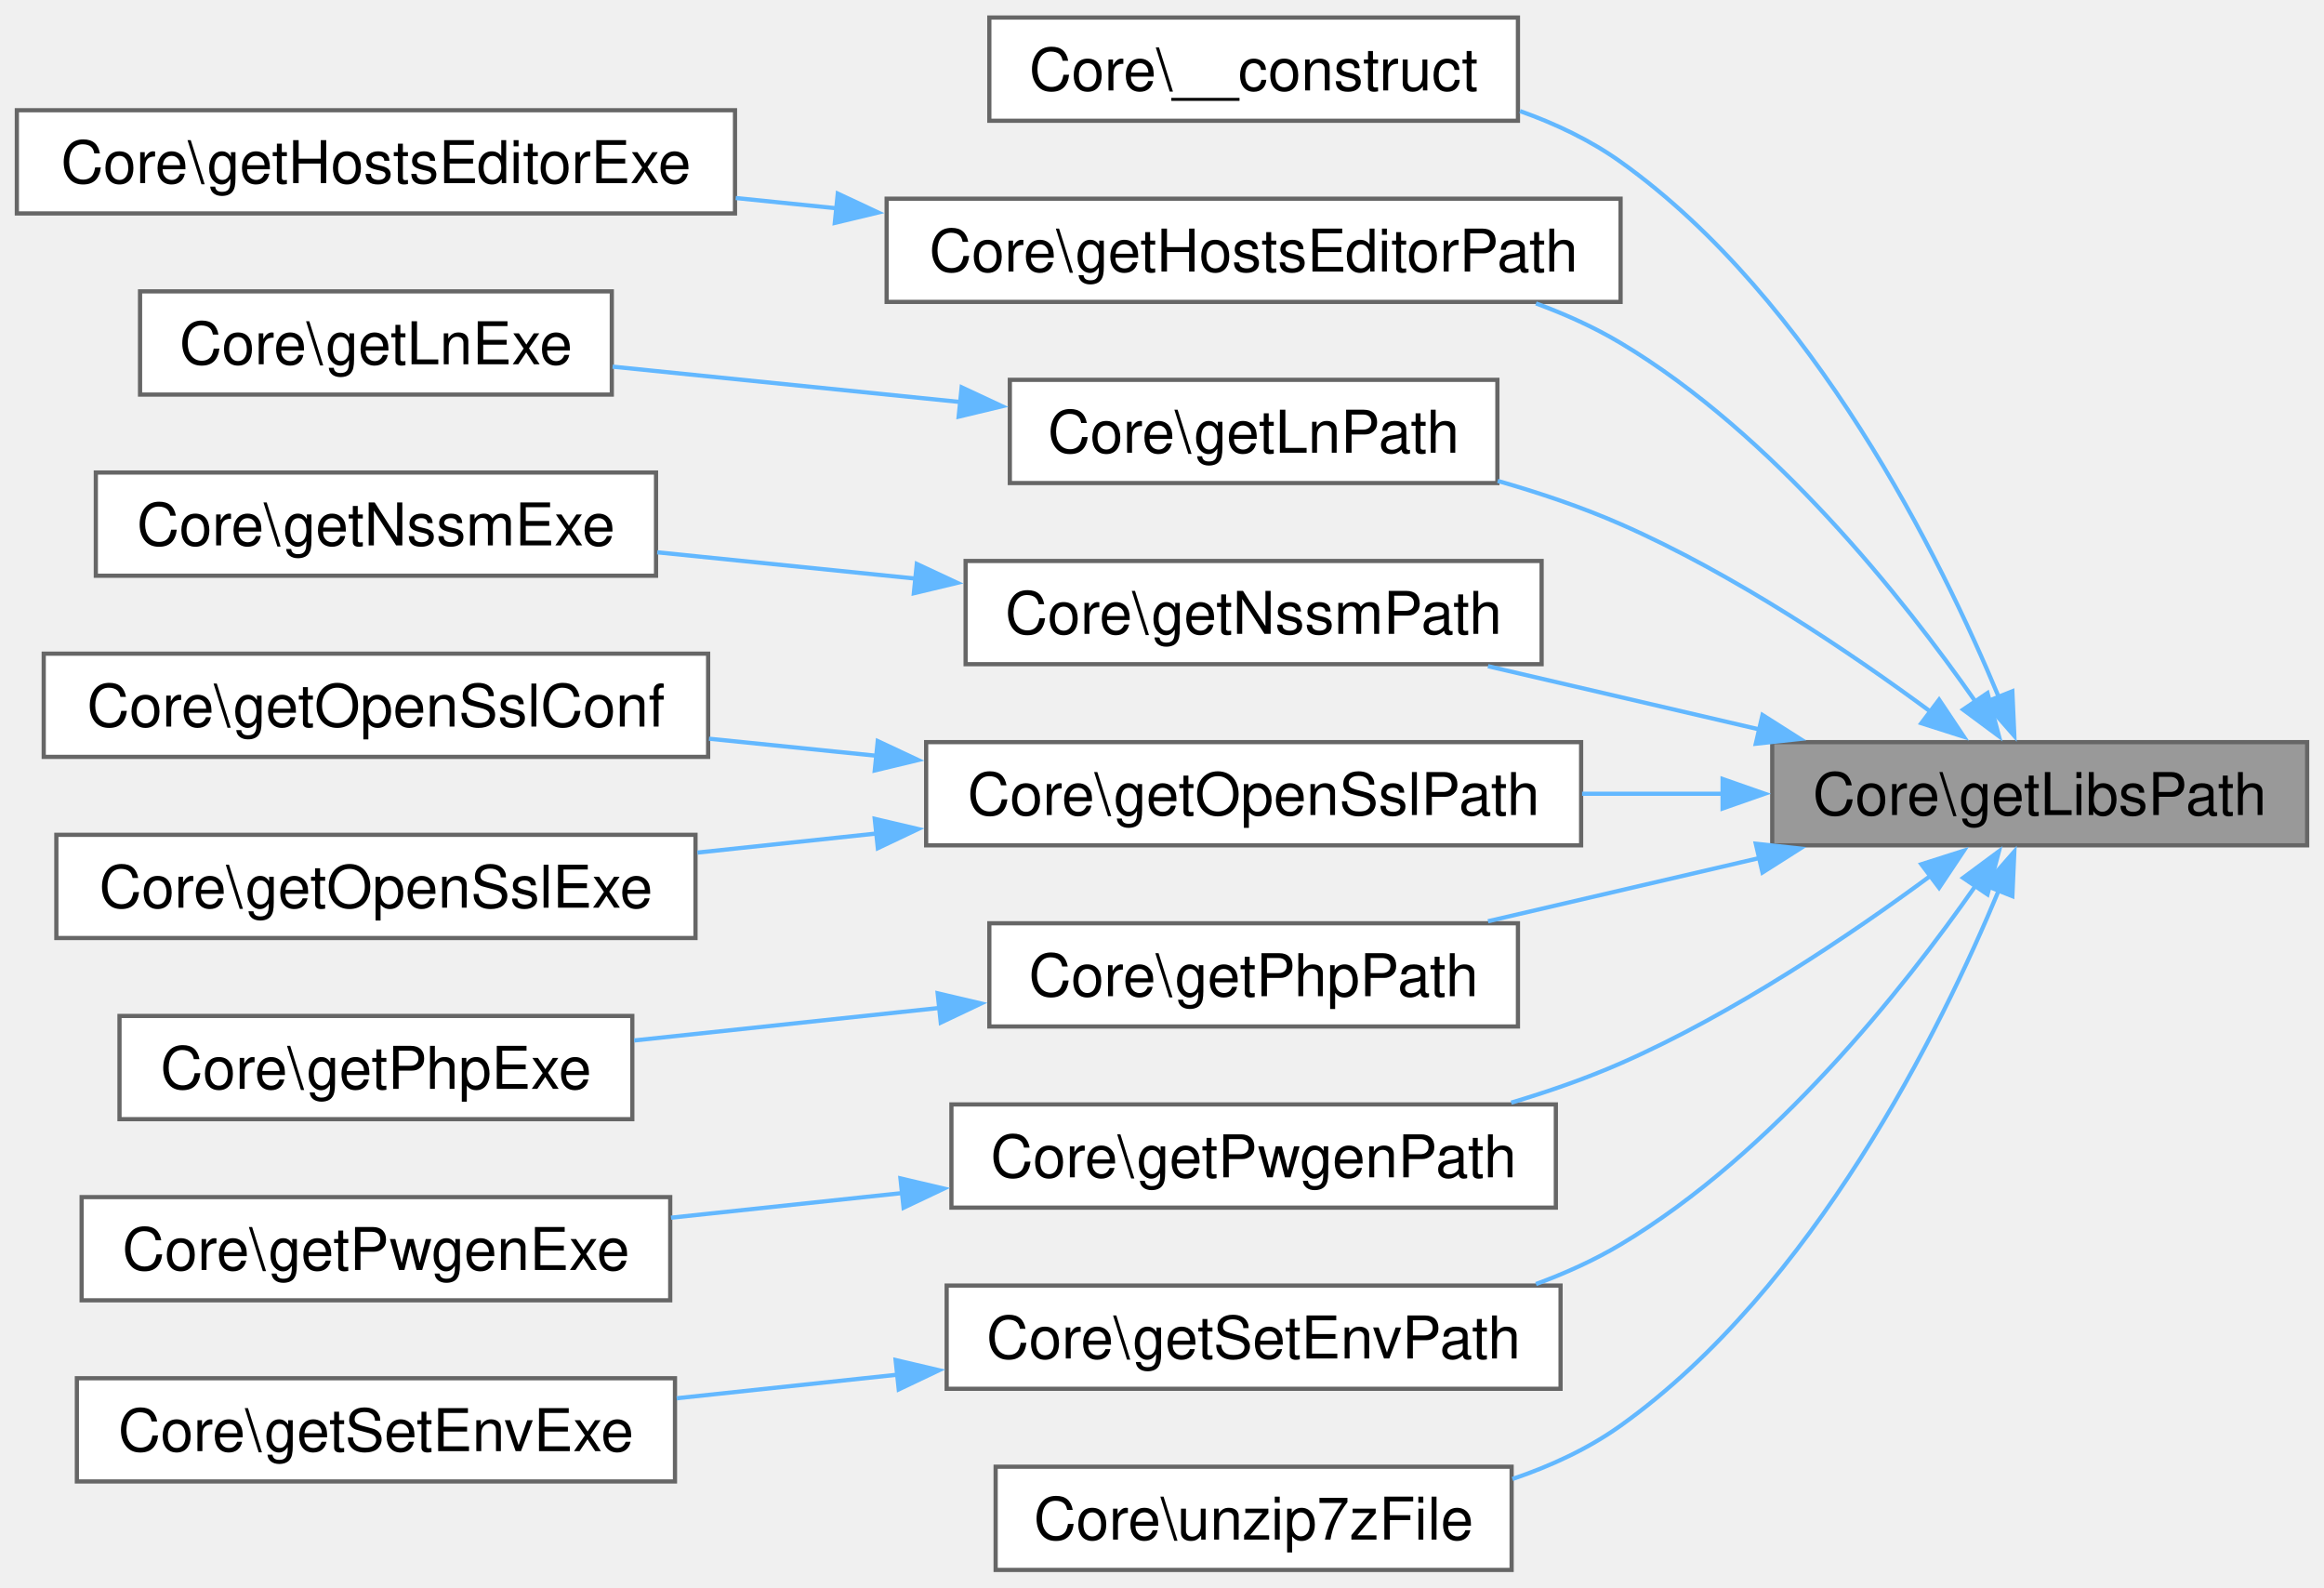
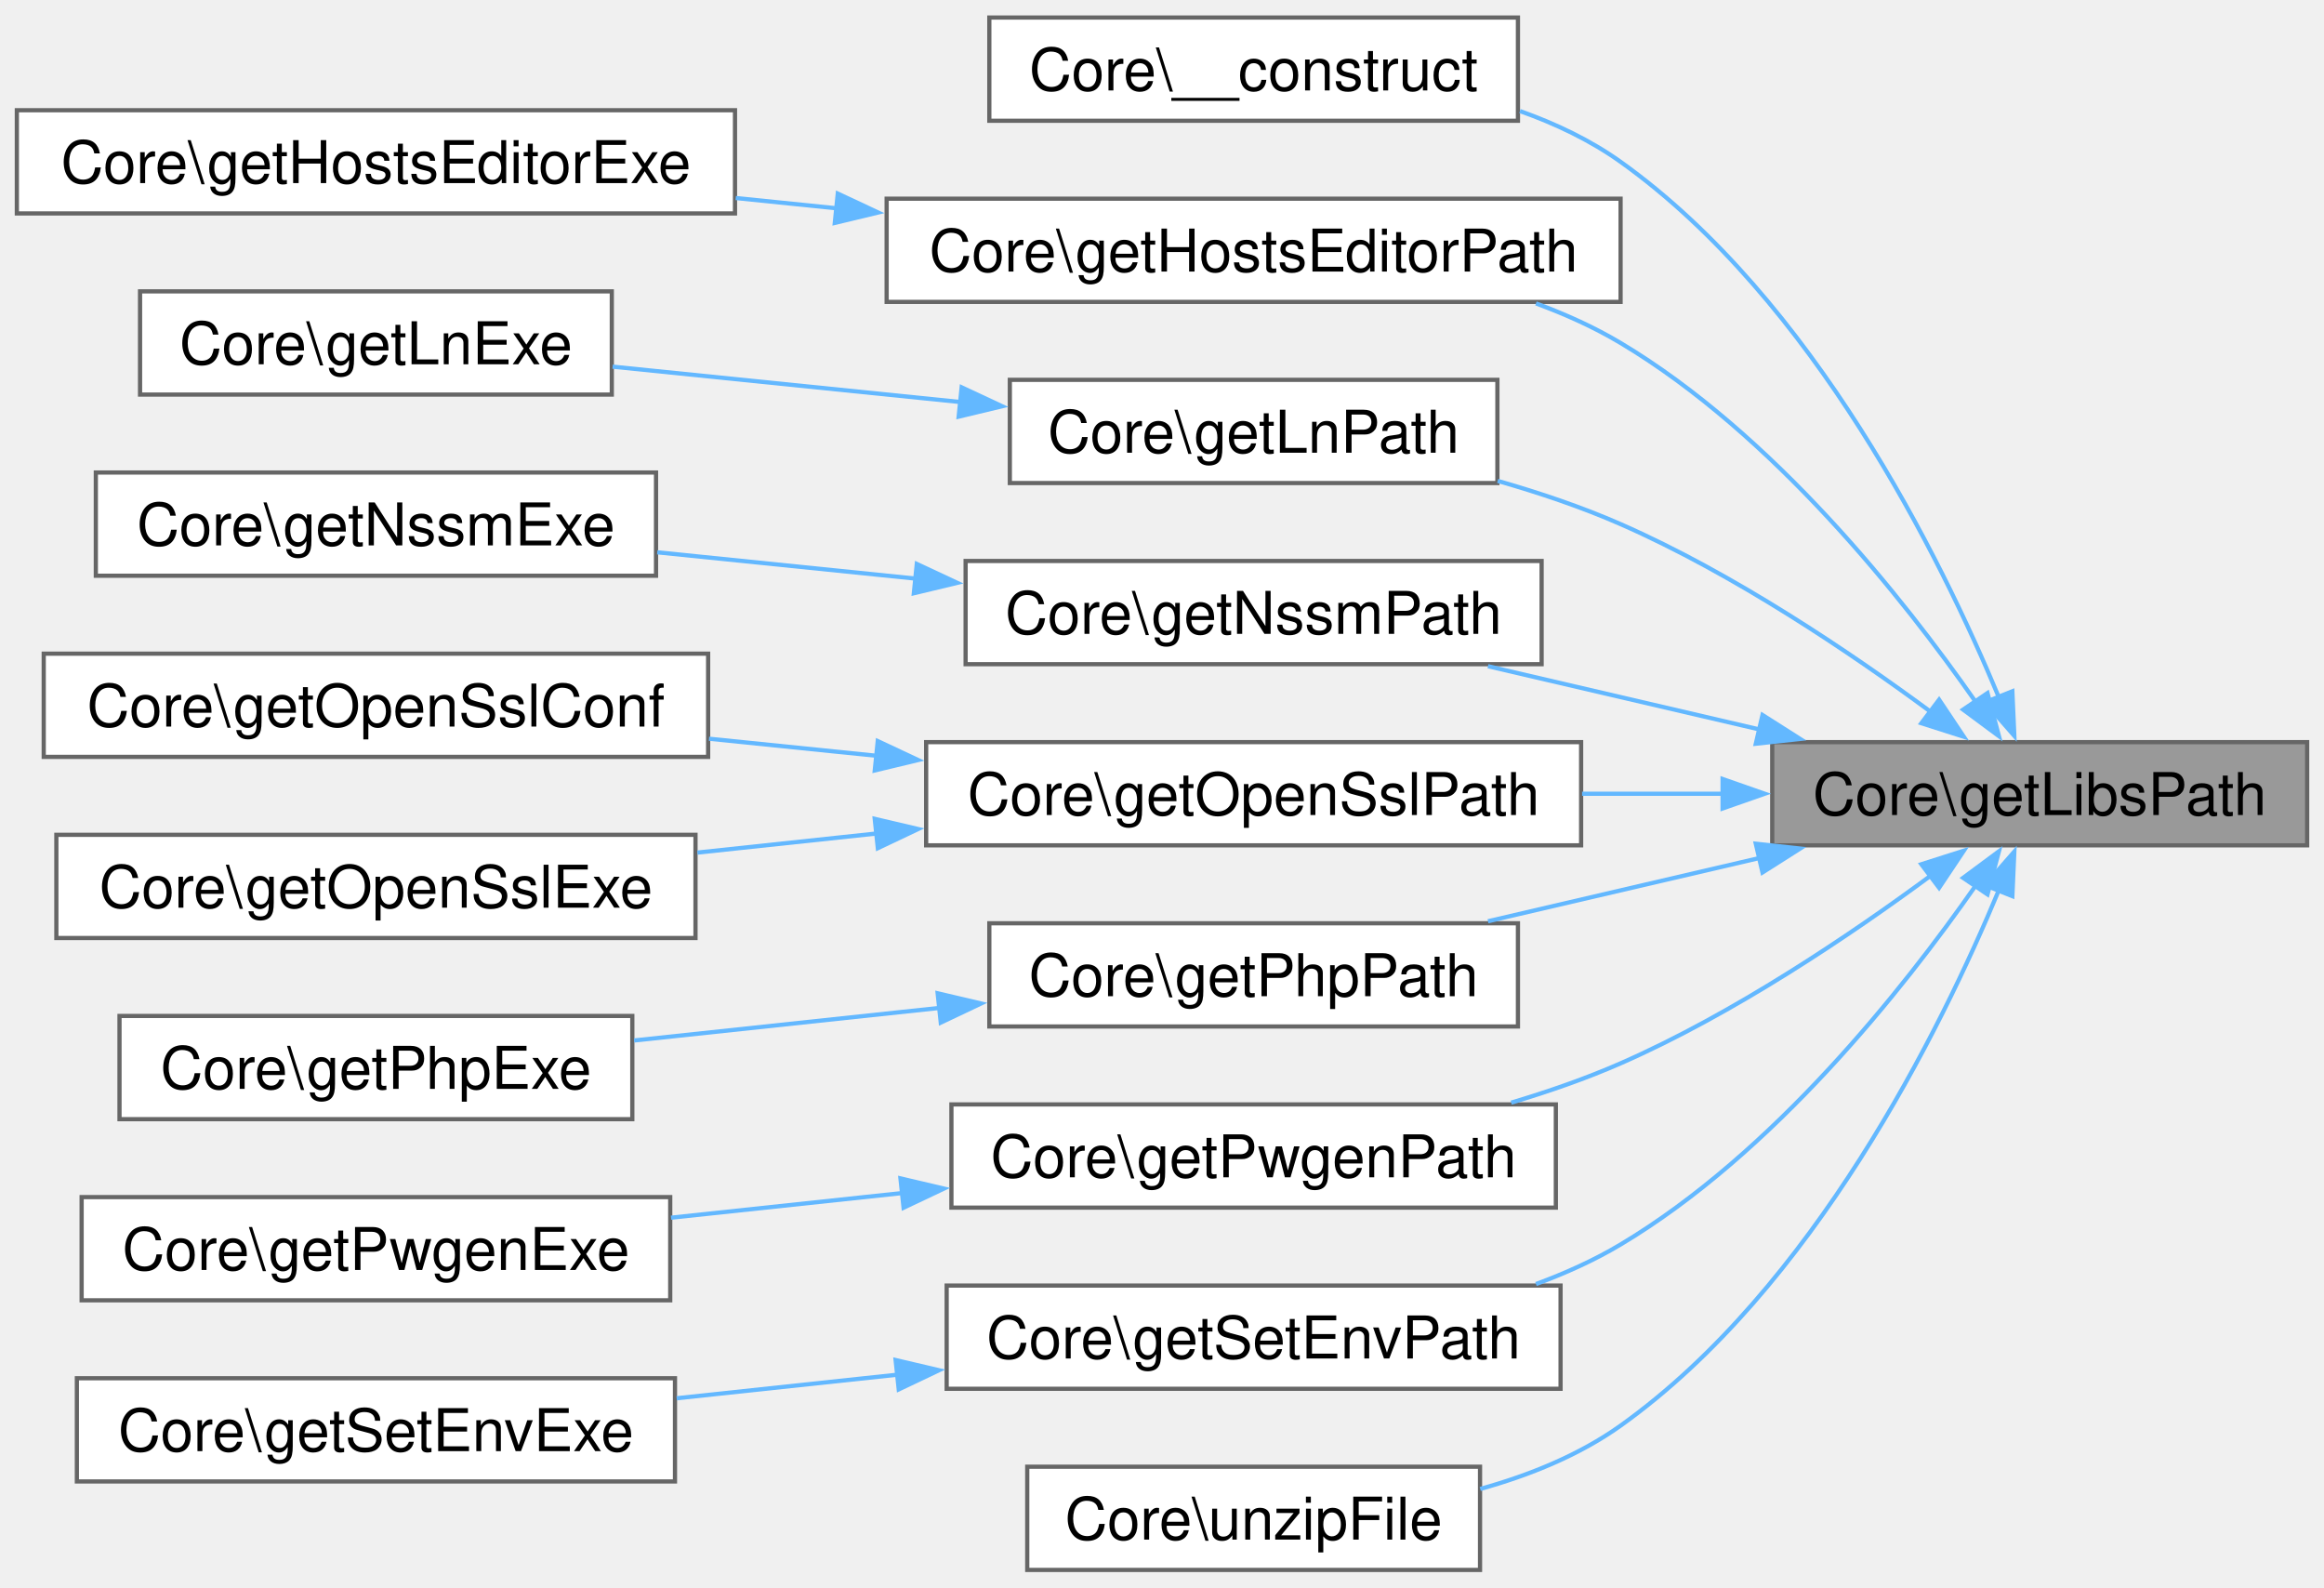
<svg xmlns="http://www.w3.org/2000/svg" xmlns:xlink="http://www.w3.org/1999/xlink" width="552pt" height="377pt" viewBox="0.00 0.00 551.75 376.50">
  <g id="graph0" class="graph" transform="scale(1 1) rotate(0) translate(4 372.5)">
    <g id="Node000001" class="node">
      <g id="a_Node000001">
        <a xlink:title=" ">
          <polygon fill="#999999" stroke="#666666" points="543.75,-196.5 416.75,-196.5 416.75,-172 543.75,-172 543.75,-196.5" />
          <text text-anchor="middle" x="480.25" y="-179.2" font-family="Helvetica,sans-Serif" font-size="14.00">Core\getLibsPath</text>
        </a>
      </g>
    </g>
    <g id="Node000002" class="node">
      <g id="a_Node000002">
        <a xlink:href="../../db/d6d/classCore.html#a9351a0947d0307728d3b199a0269fc03" target="_top" xlink:title=" ">
          <polygon fill="white" stroke="#666666" points="356.38,-368.5 230.88,-368.5 230.88,-344 356.38,-344 356.38,-368.5" />
          <text text-anchor="middle" x="293.62" y="-351.2" font-family="Helvetica,sans-Serif" font-size="14.00">Core\__construct</text>
        </a>
      </g>
    </g>
    <g id="edge1_Node000001_Node000002" class="edge">
      <g id="a_edge1_Node000001_Node000002">
        <a xlink:title=" ">
          <path fill="none" stroke="#63b8ff" d="M470.59,-207.06C456.78,-240.28 426.57,-301.54 380.75,-334.25 373.59,-339.36 365.35,-343.29 356.86,-346.3" />
          <polygon fill="#63b8ff" stroke="#63b8ff" points="473.76,-208.57 474.23,-197.98 467.26,-205.96 473.76,-208.57" />
        </a>
      </g>
    </g>
    <g id="Node000003" class="node">
      <g id="a_Node000003">
        <a xlink:href="../../db/d6d/classCore.html#aaa8a3765bbcfad435d6cd026fd42e433" target="_top" xlink:title=" ">
          <polygon fill="white" stroke="#666666" points="380.75,-325.5 206.5,-325.5 206.5,-301 380.75,-301 380.75,-325.5" />
          <text text-anchor="middle" x="293.62" y="-308.2" font-family="Helvetica,sans-Serif" font-size="14.00">Core\getHostsEditorPath</text>
        </a>
      </g>
    </g>
    <g id="edge2_Node000001_Node000003" class="edge">
      <g id="a_edge2_Node000001_Node000003">
        <a xlink:title=" ">
          <path fill="none" stroke="#63b8ff" d="M464.98,-206.16C447.88,-230.62 416.98,-269.61 380.75,-291.25 374.52,-294.97 367.68,-298.06 360.66,-300.64" />
          <polygon fill="#63b8ff" stroke="#63b8ff" points="467.86,-208.15 470.58,-197.91 462.07,-204.22 467.86,-208.15" />
        </a>
      </g>
    </g>
    <g id="Node000005" class="node">
      <g id="a_Node000005">
        <a xlink:href="../../db/d6d/classCore.html#a0e65076ea5645b04226abd296e098945" target="_top" xlink:title=" ">
          <polygon fill="white" stroke="#666666" points="351.5,-282.5 235.75,-282.5 235.75,-258 351.5,-258 351.5,-282.5" />
          <text text-anchor="middle" x="293.62" y="-265.2" font-family="Helvetica,sans-Serif" font-size="14.00">Core\getLnPath</text>
        </a>
      </g>
    </g>
    <g id="edge4_Node000001_Node000005" class="edge">
      <g id="a_edge4_Node000001_Node000005">
        <a xlink:title=" ">
          <path fill="none" stroke="#63b8ff" d="M454.52,-203.59C435.34,-217.76 407.59,-236.48 380.75,-248.25 371.56,-252.28 361.49,-255.68 351.57,-258.51" />
          <polygon fill="#63b8ff" stroke="#63b8ff" points="456.37,-206.58 462.25,-197.77 452.15,-200.99 456.37,-206.58" />
        </a>
      </g>
    </g>
    <g id="Node000007" class="node">
      <g id="a_Node000007">
        <a xlink:href="../../db/d6d/classCore.html#a11ba156aab2ab9b28b3f0632d8712a47" target="_top" xlink:title=" ">
          <polygon fill="white" stroke="#666666" points="362,-239.5 225.25,-239.5 225.25,-215 362,-215 362,-239.5" />
          <text text-anchor="middle" x="293.62" y="-222.2" font-family="Helvetica,sans-Serif" font-size="14.00">Core\getNssmPath</text>
        </a>
      </g>
    </g>
    <g id="edge6_Node000001_Node000007" class="edge">
      <g id="a_edge6_Node000001_Node000007">
        <a xlink:title=" ">
          <path fill="none" stroke="#63b8ff" d="M413.71,-199.51C392.62,-204.43 369.49,-209.81 349.27,-214.52" />
          <polygon fill="#63b8ff" stroke="#63b8ff" points="414.44,-202.94 423.38,-197.26 412.85,-196.12 414.44,-202.94" />
        </a>
      </g>
    </g>
    <g id="Node000009" class="node">
      <g id="a_Node000009">
        <a xlink:href="../../db/d6d/classCore.html#a3d4a3c8cf947d0141ab5a514674e3b02" target="_top" xlink:title=" ">
          <polygon fill="white" stroke="#666666" points="371.38,-196.5 215.88,-196.5 215.88,-172 371.38,-172 371.38,-196.5" />
          <text text-anchor="middle" x="293.62" y="-179.2" font-family="Helvetica,sans-Serif" font-size="14.00">Core\getOpenSslPath</text>
        </a>
      </g>
    </g>
    <g id="edge8_Node000001_Node000009" class="edge">
      <g id="a_edge8_Node000001_Node000009">
        <a xlink:title=" ">
          <path fill="none" stroke="#63b8ff" d="M405.14,-184.25C394.1,-184.25 382.7,-184.25 371.61,-184.25" />
          <polygon fill="#63b8ff" stroke="#63b8ff" points="404.97,-187.75 414.97,-184.25 404.97,-180.75 404.97,-187.75" />
        </a>
      </g>
    </g>
    <g id="Node000012" class="node">
      <g id="a_Node000012">
        <a xlink:href="../../db/d6d/classCore.html#a3d5b01fdc9a92330b3caf1b1c0656cef" target="_top" xlink:title=" ">
          <polygon fill="white" stroke="#666666" points="356.38,-153.5 230.88,-153.5 230.88,-129 356.38,-129 356.38,-153.5" />
          <text text-anchor="middle" x="293.62" y="-136.2" font-family="Helvetica,sans-Serif" font-size="14.00">Core\getPhpPath</text>
        </a>
      </g>
    </g>
    <g id="edge11_Node000001_Node000012" class="edge">
      <g id="a_edge11_Node000001_Node000012">
        <a xlink:title=" ">
          <path fill="none" stroke="#63b8ff" d="M413.71,-168.99C392.62,-164.07 369.49,-158.69 349.27,-153.98" />
          <polygon fill="#63b8ff" stroke="#63b8ff" points="412.85,-172.38 423.38,-171.24 414.44,-165.56 412.85,-172.38" />
        </a>
      </g>
    </g>
    <g id="Node000014" class="node">
      <g id="a_Node000014">
        <a xlink:href="../../db/d6d/classCore.html#a50fd822467d3ba49c43c6cec584f4217" target="_top" xlink:title=" ">
          <polygon fill="white" stroke="#666666" points="365.38,-110.5 221.88,-110.5 221.88,-86 365.38,-86 365.38,-110.5" />
          <text text-anchor="middle" x="293.62" y="-93.2" font-family="Helvetica,sans-Serif" font-size="14.00">Core\getPwgenPath</text>
        </a>
      </g>
    </g>
    <g id="edge13_Node000001_Node000014" class="edge">
      <g id="a_edge13_Node000001_Node000014">
        <a xlink:title=" ">
          <path fill="none" stroke="#63b8ff" d="M454.52,-164.91C435.34,-150.74 407.59,-132.02 380.75,-120.25 372.55,-116.66 363.65,-113.56 354.78,-110.92" />
          <polygon fill="#63b8ff" stroke="#63b8ff" points="452.15,-167.51 462.25,-170.73 456.37,-161.92 452.15,-167.51" />
        </a>
      </g>
    </g>
    <g id="Node000016" class="node">
      <g id="a_Node000016">
        <a xlink:href="../../db/d6d/classCore.html#a74322acdd9baf46c21f141e7d945fb4b" target="_top" xlink:title=" ">
          <polygon fill="white" stroke="#666666" points="366.5,-67.5 220.75,-67.5 220.75,-43 366.5,-43 366.5,-67.5" />
          <text text-anchor="middle" x="293.62" y="-50.2" font-family="Helvetica,sans-Serif" font-size="14.00">Core\getSetEnvPath</text>
        </a>
      </g>
    </g>
    <g id="edge15_Node000001_Node000016" class="edge">
      <g id="a_edge15_Node000001_Node000016">
        <a xlink:title=" ">
          <path fill="none" stroke="#63b8ff" d="M464.98,-162.34C447.88,-137.88 416.98,-98.89 380.75,-77.25 374.52,-73.53 367.68,-70.44 360.66,-67.86" />
          <polygon fill="#63b8ff" stroke="#63b8ff" points="462.07,-164.28 470.58,-170.59 467.86,-160.35 462.07,-164.28" />
        </a>
      </g>
    </g>
    <g id="Node000018" class="node">
      <g id="a_Node000018">
-         <a xlink:href="../../db/d6d/classCore.html#a9359269a005c6b902f04d73b995eafc7" target="_top" xlink:title=" ">
-           <polygon fill="white" stroke="#666666" points="354.88,-24.5 232.38,-24.5 232.38,0 354.88,0 354.88,-24.5" />
-           <text text-anchor="middle" x="293.62" y="-7.2" font-family="Helvetica,sans-Serif" font-size="14.00">Core\unzip7zFile</text>
+         <a xlink:href="../../db/d6d/classCore.html#a840b79980f468e326e9f64b996cc41f0" target="_top" xlink:title=" ">
+           <polygon fill="white" stroke="#666666" points="347.38,-24.5 239.88,-24.5 239.88,0 347.38,0 347.38,-24.5" />
+           <text text-anchor="middle" x="293.62" y="-7.2" font-family="Helvetica,sans-Serif" font-size="14.00">Core\unzipFile</text>
        </a>
      </g>
    </g>
    <g id="edge17_Node000001_Node000018" class="edge">
      <g id="a_edge17_Node000001_Node000018">
        <a xlink:title=" ">
-           <path fill="none" stroke="#63b8ff" d="M470.59,-161.44C456.78,-128.22 426.57,-66.96 380.75,-34.25 373.09,-28.78 364.19,-24.67 355.07,-21.58" />
+           <path fill="none" stroke="#63b8ff" d="M470.59,-161.44C456.78,-128.22 426.57,-66.96 380.75,-34.25 370.95,-27.26 359.13,-22.48 347.43,-19.22" />
          <polygon fill="#63b8ff" stroke="#63b8ff" points="467.26,-162.54 474.23,-170.52 473.76,-159.93 467.26,-162.54" />
        </a>
      </g>
    </g>
    <g id="Node000004" class="node">
      <g id="a_Node000004">
        <a xlink:href="../../db/d6d/classCore.html#a50b7a8e5f672fd8fb5ac55be442a68f6" target="_top" xlink:title=" ">
          <polygon fill="white" stroke="#666666" points="170.5,-346.5 0,-346.5 0,-322 170.5,-322 170.5,-346.5" />
          <text text-anchor="middle" x="85.25" y="-329.2" font-family="Helvetica,sans-Serif" font-size="14.00">Core\getHostsEditorExe</text>
        </a>
      </g>
    </g>
    <g id="edge3_Node000003_Node000004" class="edge">
      <g id="a_edge3_Node000003_Node000004">
        <a xlink:title=" ">
          <path fill="none" stroke="#63b8ff" d="M194.7,-323.21C186.66,-324.03 178.59,-324.85 170.67,-325.66" />
          <polygon fill="#63b8ff" stroke="#63b8ff" points="194.9,-326.71 204.49,-322.22 194.19,-319.75 194.9,-326.71" />
        </a>
      </g>
    </g>
    <g id="Node000006" class="node">
      <g id="a_Node000006">
        <a xlink:href="../../db/d6d/classCore.html#acebfa205121665e9d188ea31edf0538b" target="_top" xlink:title=" ">
          <polygon fill="white" stroke="#666666" points="141.25,-303.5 29.25,-303.5 29.25,-279 141.25,-279 141.25,-303.5" />
          <text text-anchor="middle" x="85.25" y="-286.2" font-family="Helvetica,sans-Serif" font-size="14.00">Core\getLnExe</text>
        </a>
      </g>
    </g>
    <g id="edge5_Node000005_Node000006" class="edge">
      <g id="a_edge5_Node000005_Node000006">
        <a xlink:title=" ">
          <path fill="none" stroke="#63b8ff" d="M224.14,-277.22C197.27,-279.95 166.86,-283.05 141.44,-285.63" />
          <polygon fill="#63b8ff" stroke="#63b8ff" points="224.31,-280.72 233.91,-276.23 223.6,-273.76 224.31,-280.72" />
        </a>
      </g>
    </g>
    <g id="Node000008" class="node">
      <g id="a_Node000008">
        <a xlink:href="../../db/d6d/classCore.html#aa808400fffba4c5068bb1d5a12a0ce91" target="_top" xlink:title=" ">
          <polygon fill="white" stroke="#666666" points="151.75,-260.5 18.75,-260.5 18.75,-236 151.75,-236 151.75,-260.5" />
          <text text-anchor="middle" x="85.25" y="-243.2" font-family="Helvetica,sans-Serif" font-size="14.00">Core\getNssmExe</text>
        </a>
      </g>
    </g>
    <g id="edge7_Node000007_Node000008" class="edge">
      <g id="a_edge7_Node000007_Node000008">
        <a xlink:title=" ">
          <path fill="none" stroke="#63b8ff" d="M213.34,-235.32C193.09,-237.38 171.54,-239.57 152.04,-241.56" />
          <polygon fill="#63b8ff" stroke="#63b8ff" points="213.66,-238.8 223.26,-234.31 212.96,-231.84 213.66,-238.8" />
        </a>
      </g>
    </g>
    <g id="Node000010" class="node">
      <g id="a_Node000010">
        <a xlink:href="../../db/d6d/classCore.html#aefa0a11e108f7a641c033d21ce1274ef" target="_top" xlink:title=" ">
          <polygon fill="white" stroke="#666666" points="164.12,-217.5 6.38,-217.5 6.38,-193 164.12,-193 164.12,-217.5" />
          <text text-anchor="middle" x="85.25" y="-200.2" font-family="Helvetica,sans-Serif" font-size="14.00">Core\getOpenSslConf</text>
        </a>
      </g>
    </g>
    <g id="edge9_Node000009_Node000010" class="edge">
      <g id="a_edge9_Node000009_Node000010">
        <a xlink:title=" ">
          <path fill="none" stroke="#63b8ff" d="M204.4,-193.23C191.08,-194.58 177.41,-195.97 164.33,-197.31" />
          <polygon fill="#63b8ff" stroke="#63b8ff" points="204.39,-196.75 213.98,-192.25 203.68,-189.78 204.39,-196.75" />
        </a>
      </g>
    </g>
    <g id="Node000011" class="node">
      <g id="a_Node000011">
        <a xlink:href="../../db/d6d/classCore.html#ad5e3289810096c94cfd7aec7acf62aa1" target="_top" xlink:title=" ">
          <polygon fill="white" stroke="#666666" points="161.12,-174.5 9.38,-174.5 9.38,-150 161.12,-150 161.12,-174.5" />
          <text text-anchor="middle" x="85.25" y="-157.2" font-family="Helvetica,sans-Serif" font-size="14.00">Core\getOpenSslExe</text>
        </a>
      </g>
    </g>
    <g id="edge10_Node000009_Node000011" class="edge">
      <g id="a_edge10_Node000009_Node000011">
        <a xlink:title=" ">
          <path fill="none" stroke="#63b8ff" d="M204.2,-174.82C190.01,-173.31 175.43,-171.76 161.58,-170.28" />
          <polygon fill="#63b8ff" stroke="#63b8ff" points="203.67,-178.29 213.98,-175.87 204.41,-171.33 203.67,-178.29" />
        </a>
      </g>
    </g>
    <g id="Node000013" class="node">
      <g id="a_Node000013">
        <a xlink:href="../../db/d6d/classCore.html#ae1876a4693544ef821510bc8a7ae45eb" target="_top" xlink:title=" ">
          <polygon fill="white" stroke="#666666" points="146.12,-131.5 24.37,-131.5 24.37,-107 146.12,-107 146.12,-131.5" />
          <text text-anchor="middle" x="85.25" y="-114.2" font-family="Helvetica,sans-Serif" font-size="14.00">Core\getPhpExe</text>
        </a>
      </g>
    </g>
    <g id="edge12_Node000012_Node000013" class="edge">
      <g id="a_edge12_Node000012_Node000013">
        <a xlink:title=" ">
          <path fill="none" stroke="#63b8ff" d="M218.98,-133.4C195.23,-130.87 169.21,-128.09 146.55,-125.68" />
          <polygon fill="#63b8ff" stroke="#63b8ff" points="218.61,-136.88 228.92,-134.46 219.35,-129.92 218.61,-136.88" />
        </a>
      </g>
    </g>
    <g id="Node000015" class="node">
      <g id="a_Node000015">
        <a xlink:href="../../db/d6d/classCore.html#a3c0be1de9d562ac8cbeb1ea608acff2d" target="_top" xlink:title=" ">
          <polygon fill="white" stroke="#666666" points="155.12,-88.5 15.38,-88.5 15.38,-64 155.12,-64 155.12,-88.5" />
          <text text-anchor="middle" x="85.25" y="-71.2" font-family="Helvetica,sans-Serif" font-size="14.00">Core\getPwgenExe</text>
        </a>
      </g>
    </g>
    <g id="edge14_Node000014_Node000015" class="edge">
      <g id="a_edge14_Node000014_Node000015">
        <a xlink:title=" ">
          <path fill="none" stroke="#63b8ff" d="M210.38,-89.48C192.13,-87.54 172.97,-85.49 155.31,-83.61" />
          <polygon fill="#63b8ff" stroke="#63b8ff" points="209.78,-92.94 220.1,-90.52 210.52,-85.98 209.78,-92.94" />
        </a>
      </g>
    </g>
    <g id="Node000017" class="node">
      <g id="a_Node000017">
        <a xlink:href="../../db/d6d/classCore.html#a35ccb71639023558ecf1502005a9edad" target="_top" xlink:title=" ">
          <polygon fill="white" stroke="#666666" points="156.25,-45.5 14.25,-45.5 14.25,-21 156.25,-21 156.25,-45.5" />
          <text text-anchor="middle" x="85.25" y="-28.2" font-family="Helvetica,sans-Serif" font-size="14.00">Core\getSetEnvExe</text>
        </a>
      </g>
    </g>
    <g id="edge16_Node000016_Node000017" class="edge">
      <g id="a_edge16_Node000016_Node000017">
        <a xlink:title=" ">
          <path fill="none" stroke="#63b8ff" d="M209.14,-46.35C191.72,-44.49 173.53,-42.55 156.65,-40.75" />
          <polygon fill="#63b8ff" stroke="#63b8ff" points="208.63,-49.82 218.94,-47.4 209.37,-42.85 208.63,-49.82" />
        </a>
      </g>
    </g>
  </g>
</svg>
